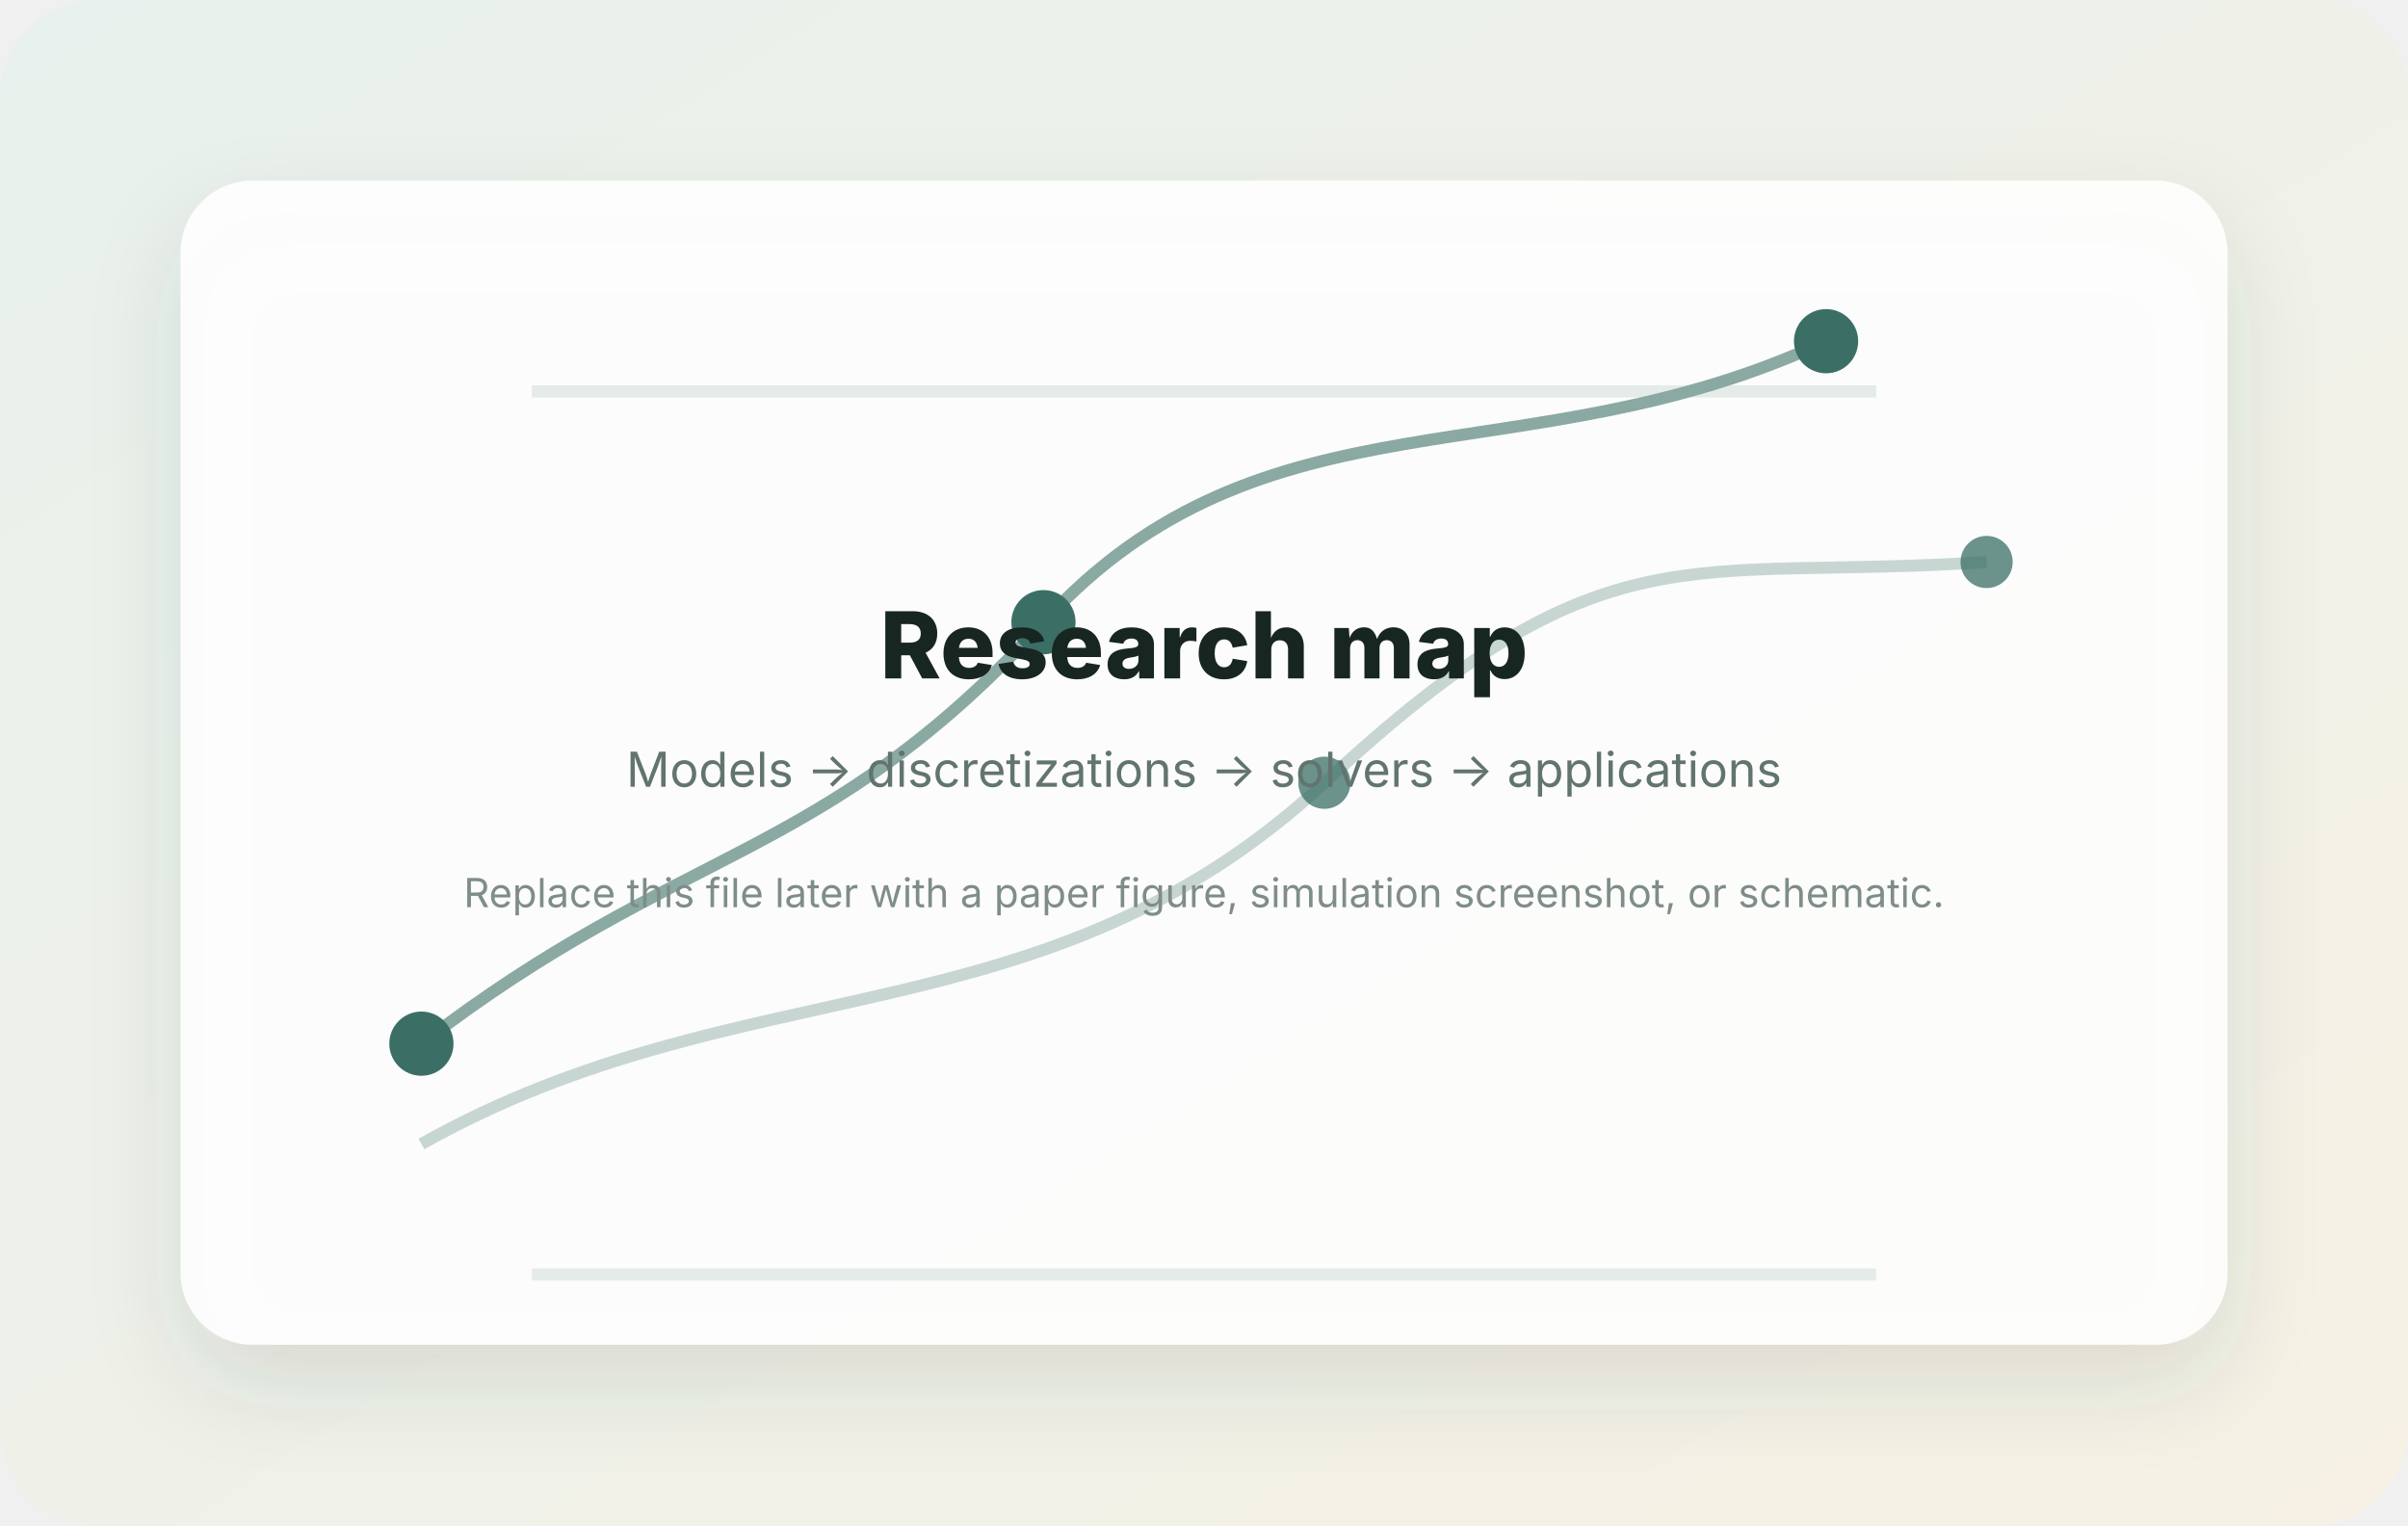
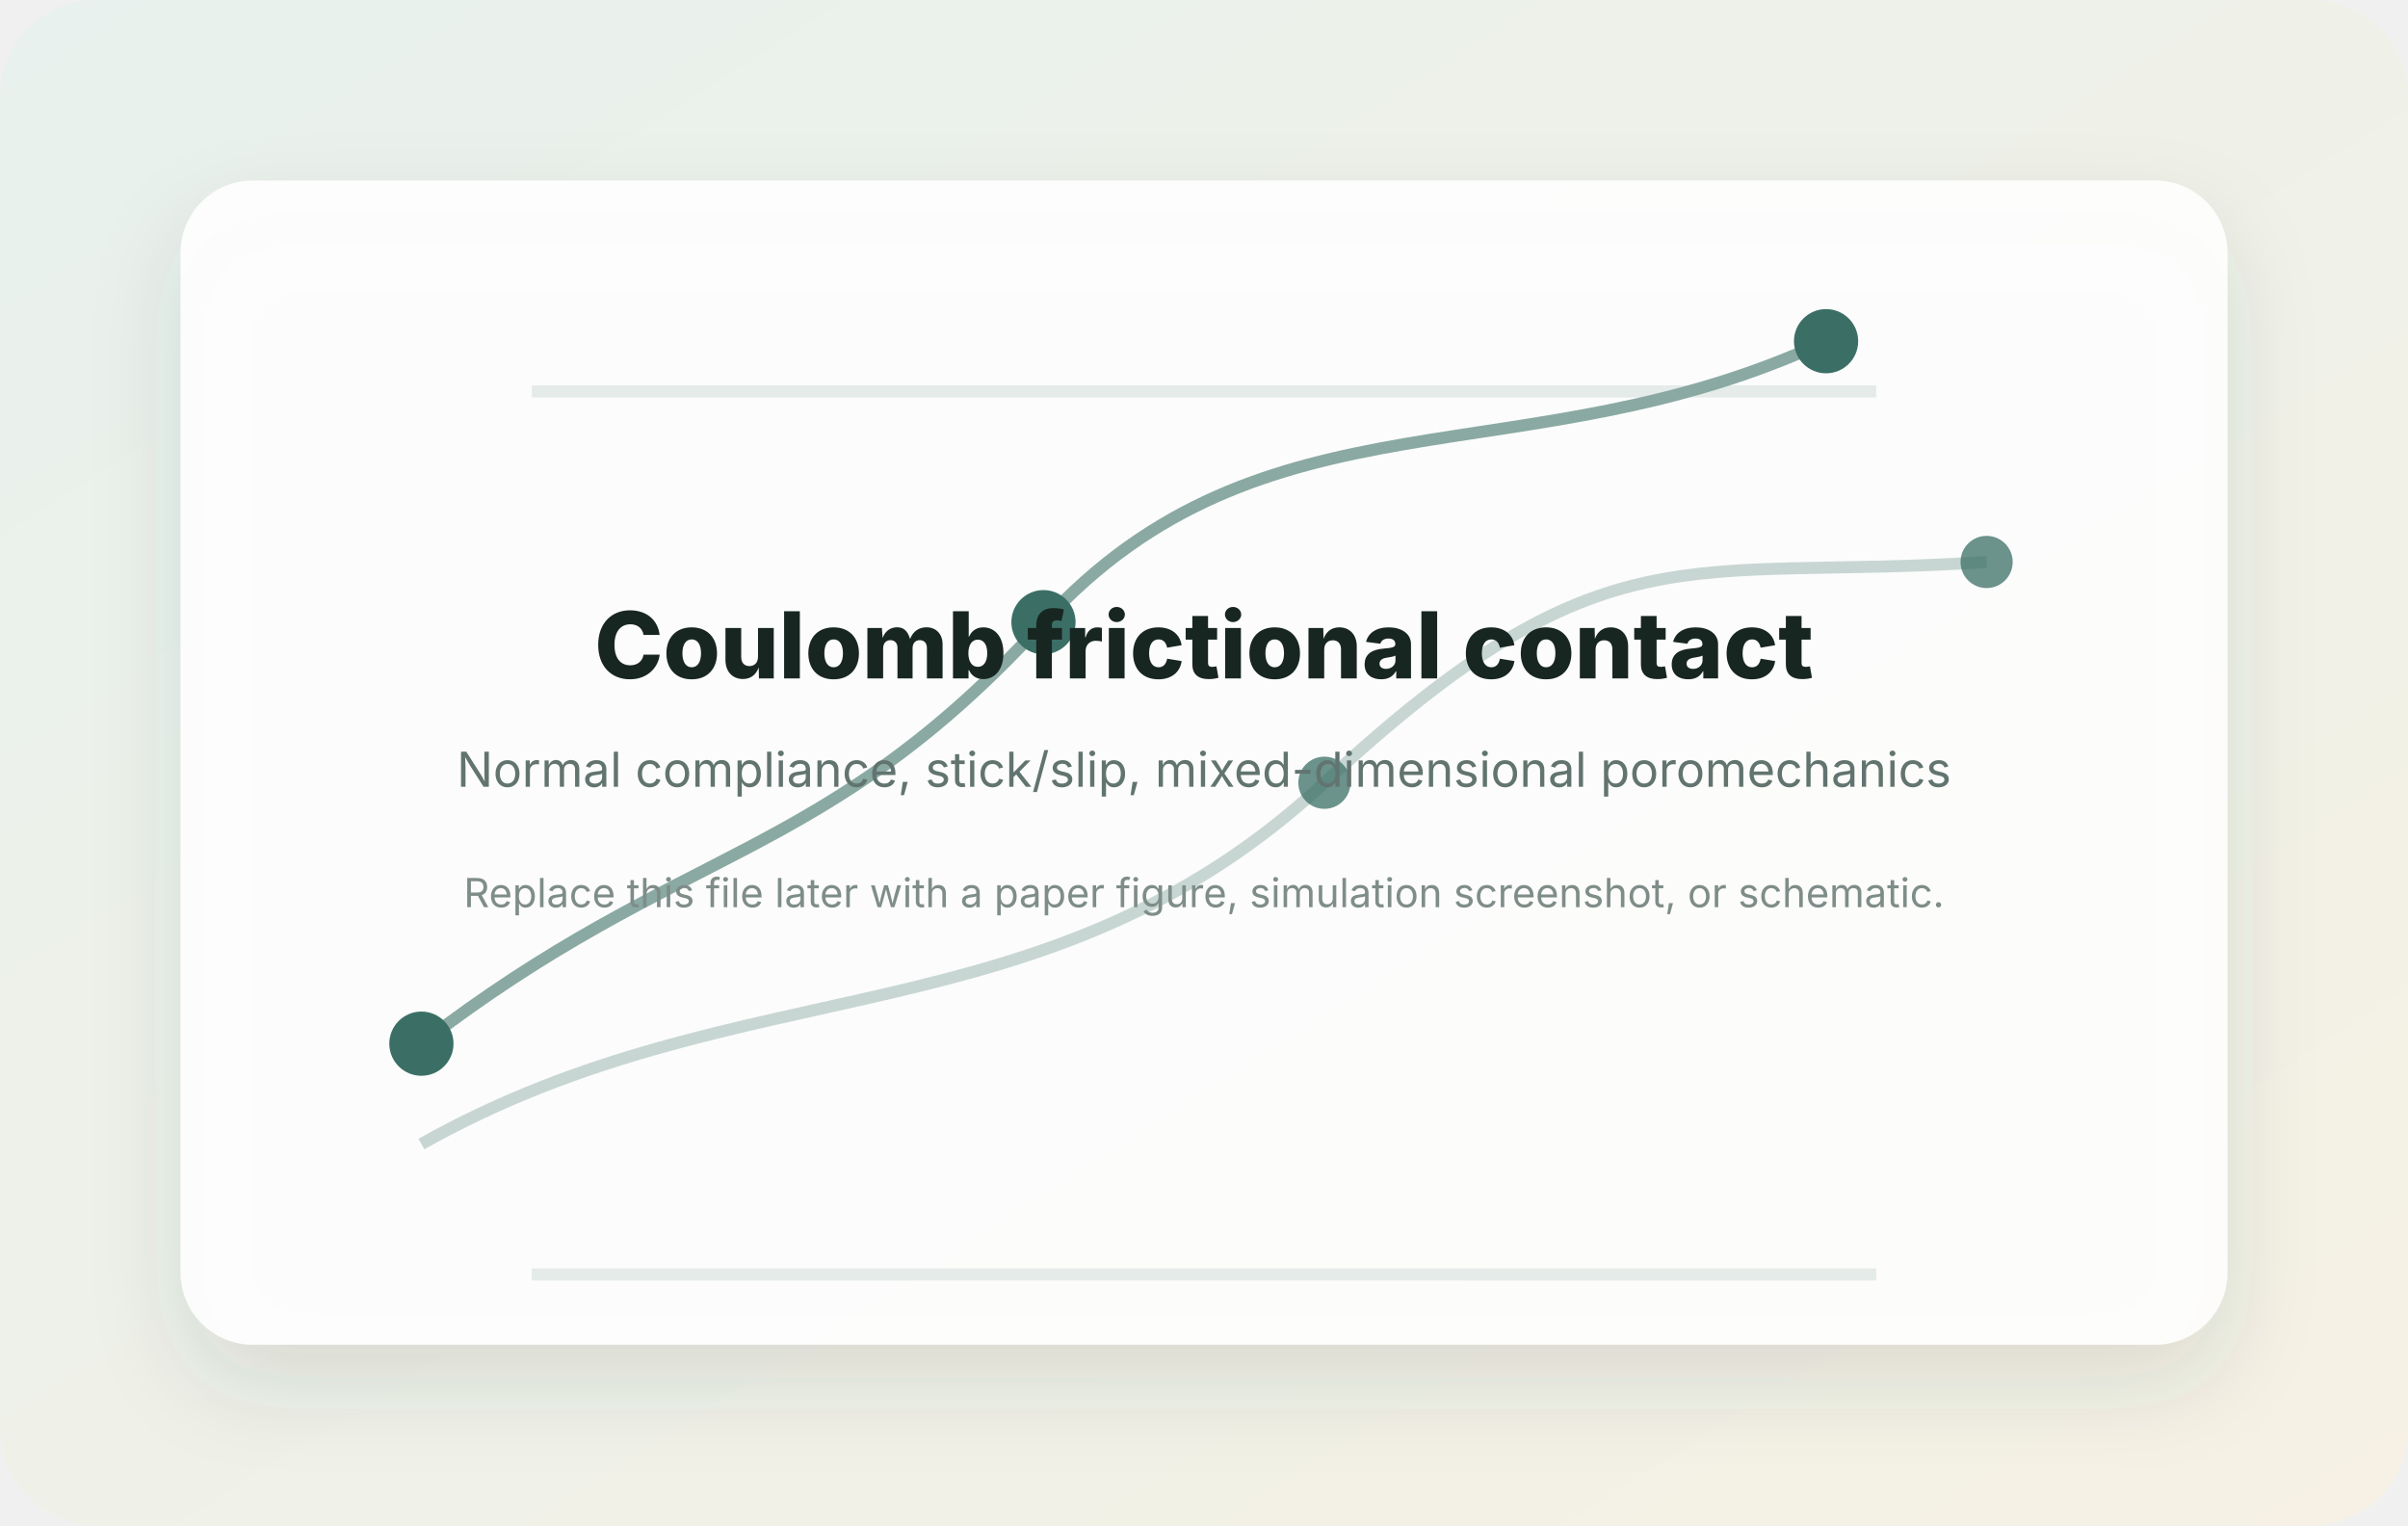
<svg xmlns="http://www.w3.org/2000/svg" width="1200" height="760" viewBox="0 0 1200 760" role="img" aria-labelledby="title desc">
  <defs>
    <linearGradient id="g" x1="0" x2="1" y1="0" y2="1">
      <stop offset="0" stop-color="#e8f1ed" />
      <stop offset="1" stop-color="#f6f1e4" />
    </linearGradient>
    <filter id="shadow" x="-20%" y="-20%" width="140%" height="140%">
      <feDropShadow dx="0" dy="20" stdDeviation="22" flood-color="#29433f" flood-opacity="0.14" />
    </filter>
  </defs>
  <rect width="1200" height="760" rx="48" fill="url(#g)" />
  <g filter="url(#shadow)">
    <rect x="90" y="90" width="1020" height="580" rx="36" fill="#ffffff" opacity="0.88" />
  </g>
  <g fill="none" stroke="#84a59d" stroke-width="6" opacity="0.95">
    <path d="M210 520 C340 420, 410 430, 520 310 S760 240, 910 170" />
    <path d="M210 570 C370 480, 520 520, 660 390 S840 290, 990 280" opacity="0.45" />
    <path d="M265 195 h670" opacity="0.20" />
    <path d="M265 635 h670" opacity="0.20" />
  </g>
  <g fill="#3b6f66">
    <circle cx="210" cy="520" r="16" />
    <circle cx="520" cy="310" r="16" />
    <circle cx="910" cy="170" r="16" />
    <circle cx="660" cy="390" r="13" opacity="0.75" />
    <circle cx="990" cy="280" r="13" opacity="0.75" />
  </g>
  <g font-family="ui-sans-serif, -apple-system, BlinkMacSystemFont, 'Segoe UI', sans-serif" text-anchor="middle">
-     <text x="600" y="338" font-size="46" font-weight="800" fill="#182622">Research map</text>
-     <text x="600" y="392" font-size="24" fill="#62746f">Models → discretizations → solvers → applications</text>
+     <text x="600" y="338" font-size="46" font-weight="800" fill="#182622">Coulomb frictional contact</text>
+     <text x="600" y="392" font-size="24" fill="#62746f">Normal compliance, stick/slip, mixed-dimensional poromechanics</text>
    <text x="600" y="452" font-size="20" fill="#7f8d89">Replace this file later with a paper figure, simulation screenshot, or schematic.</text>
  </g>
</svg>
